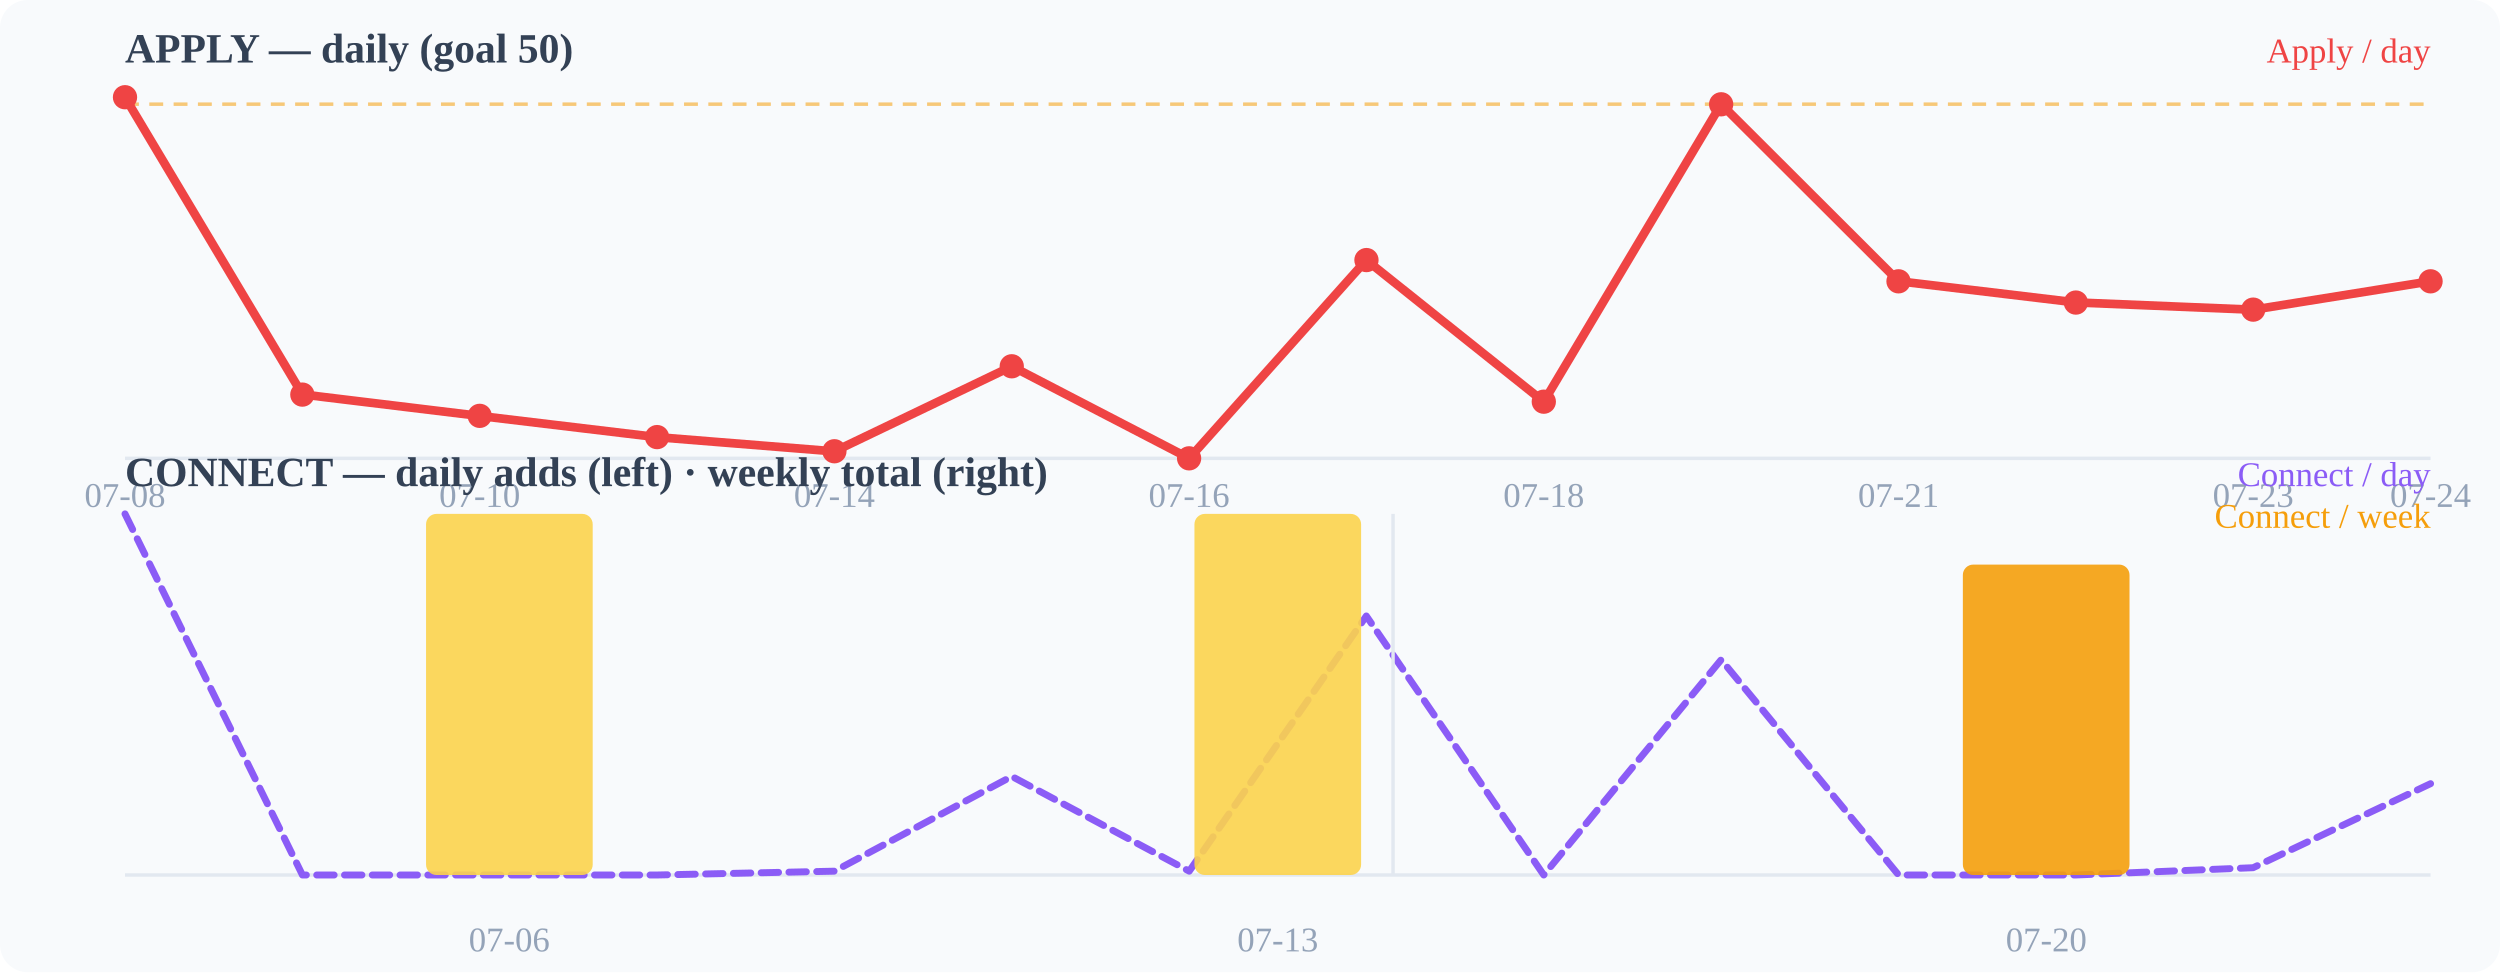
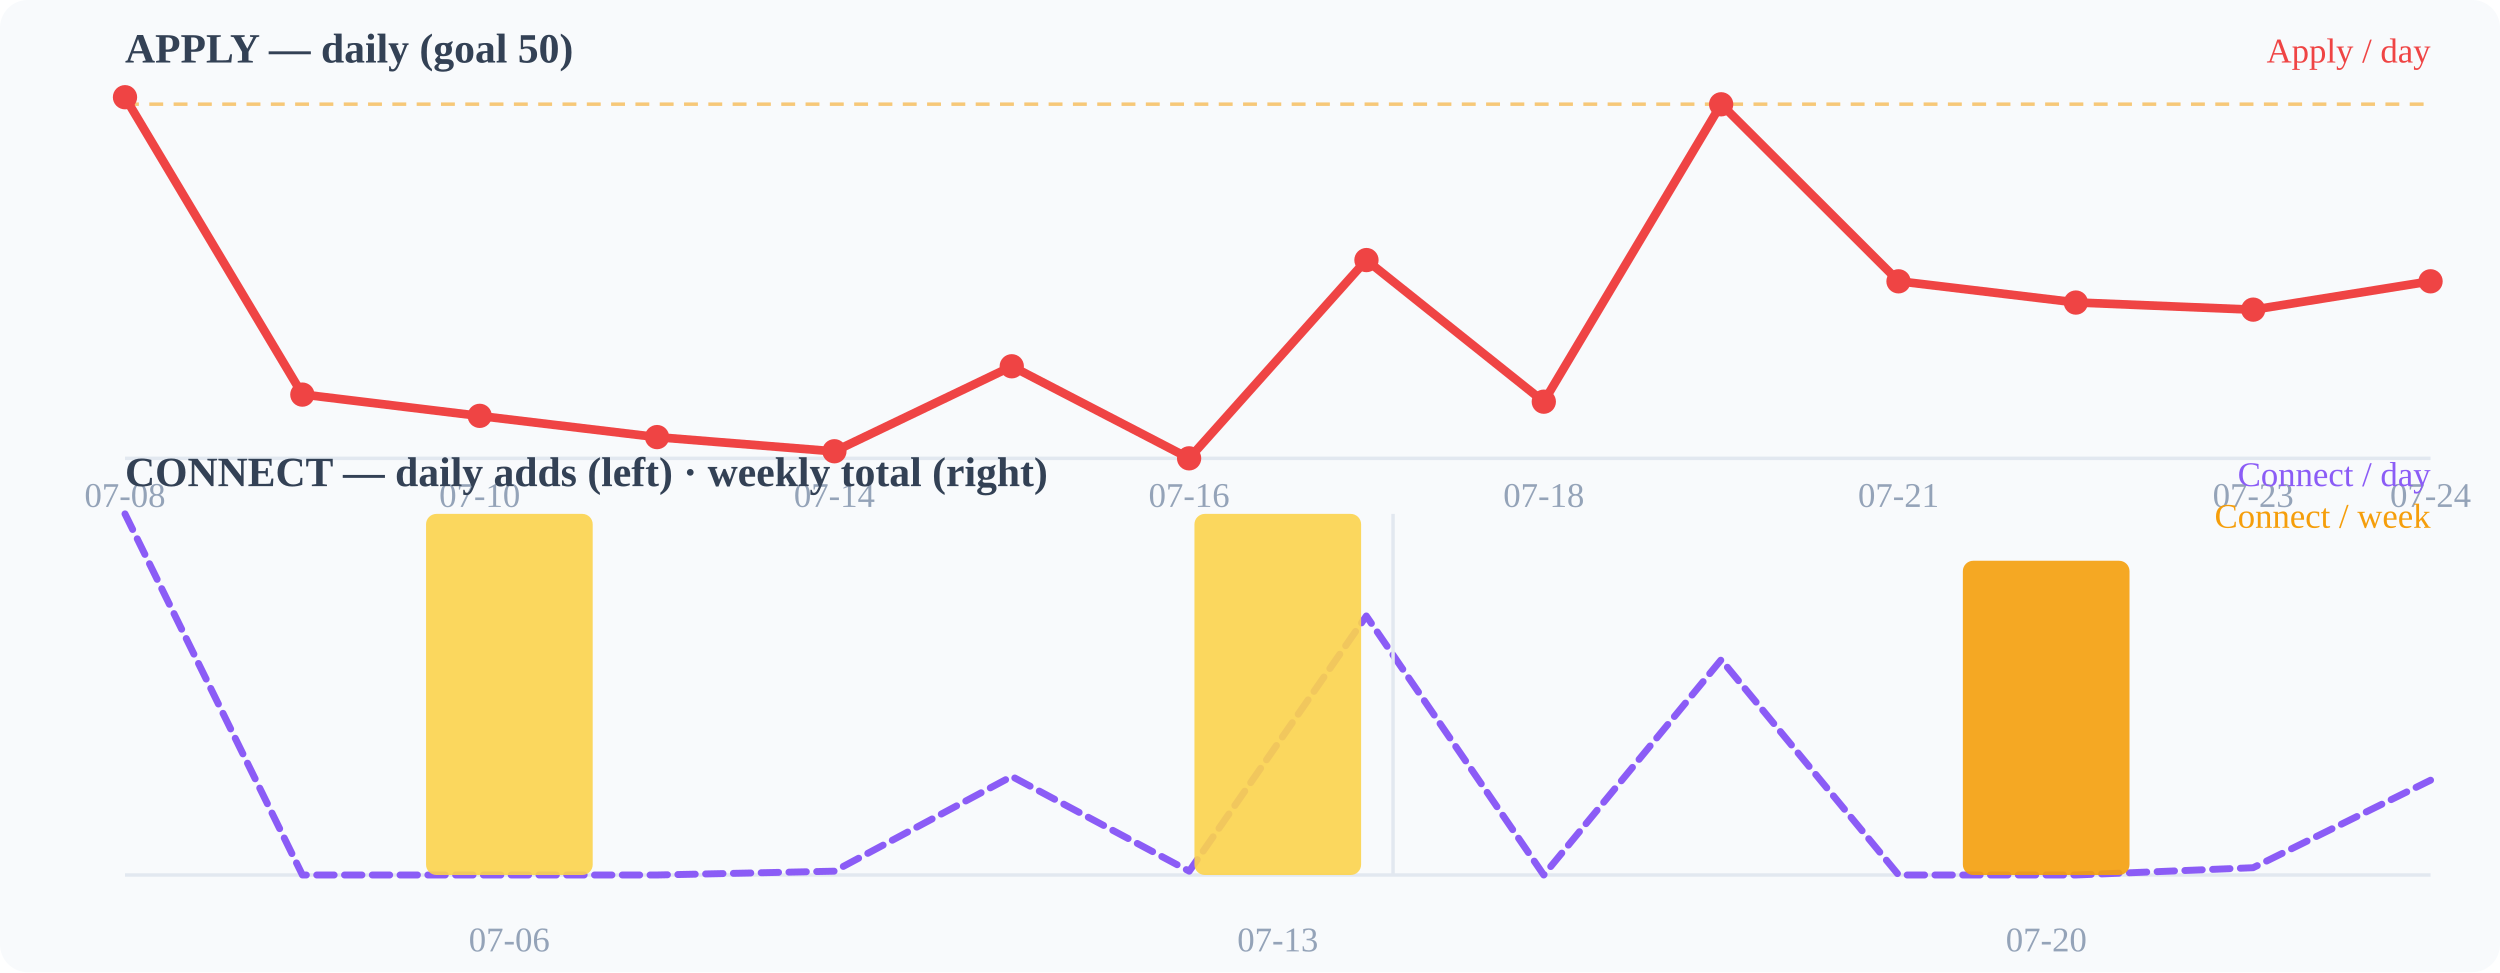
<svg xmlns="http://www.w3.org/2000/svg" width="720" height="280" viewBox="0 0 720 280">
  <rect width="720" height="280" fill="#f8fafc" rx="8" />
  <text x="36" y="18" font-size="12" font-weight="600" fill="#334155">APPLY — daily (goal 50)</text>
  <line x1="36" y1="132" x2="700" y2="132" stroke="#e2e8f0" stroke-width="1" />
  <line x1="36" y1="30.0" x2="700" y2="30.0" stroke="#f59e0b" stroke-width="1" stroke-dasharray="4 3" opacity="0.55" />
  <polyline points="36.0,28.0 87.1,113.6 138.2,119.8 189.2,125.9 240.3,130.0 291.4,105.5 342.5,132.0 393.5,74.9 444.6,115.7 495.7,30.0 546.8,81.0 597.8,87.1 648.9,89.2 700.0,81.0" fill="none" stroke="#ef4444" stroke-width="2.5" stroke-linecap="round" stroke-linejoin="round" />
  <circle cx="36" cy="28" r="3.5" fill="#ef4444" />
  <circle cx="87.077" cy="113.647" r="3.5" fill="#ef4444" />
  <circle cx="138.154" cy="119.765" r="3.5" fill="#ef4444" />
  <circle cx="189.231" cy="125.882" r="3.5" fill="#ef4444" />
  <circle cx="240.308" cy="129.961" r="3.5" fill="#ef4444" />
  <circle cx="291.385" cy="105.49" r="3.5" fill="#ef4444" />
  <circle cx="342.462" cy="132" r="3.5" fill="#ef4444" />
  <circle cx="393.538" cy="74.902" r="3.5" fill="#ef4444" />
  <circle cx="444.615" cy="115.686" r="3.5" fill="#ef4444" />
  <circle cx="495.692" cy="30.039" r="3.5" fill="#ef4444" />
  <circle cx="546.769" cy="81.02" r="3.5" fill="#ef4444" />
  <circle cx="597.846" cy="87.137" r="3.5" fill="#ef4444" />
  <circle cx="648.923" cy="89.176" r="3.5" fill="#ef4444" />
  <circle cx="700" cy="81.02" r="3.5" fill="#ef4444" />
  <text x="36" y="146" font-size="10" fill="#94a3b8" text-anchor="middle">07-08</text>
  <text x="138.154" y="146" font-size="10" fill="#94a3b8" text-anchor="middle">07-10</text>
  <text x="240.308" y="146" font-size="10" fill="#94a3b8" text-anchor="middle">07-14</text>
  <text x="342.462" y="146" font-size="10" fill="#94a3b8" text-anchor="middle">07-16</text>
  <text x="444.615" y="146" font-size="10" fill="#94a3b8" text-anchor="middle">07-18</text>
  <text x="546.769" y="146" font-size="10" fill="#94a3b8" text-anchor="middle">07-21</text>
  <text x="648.923" y="146" font-size="10" fill="#94a3b8" text-anchor="middle">07-23</text>
  <text x="700" y="146" font-size="10" fill="#94a3b8" text-anchor="middle">07-24</text>
  <text x="36" y="140" font-size="12" font-weight="600" fill="#334155">CONNECT — daily adds (left) · weekly total (right)</text>
  <line x1="36" y1="252" x2="700" y2="252" stroke="#e2e8f0" stroke-width="1" />
-   <polyline points="36.0,148.0 87.1,252.0 138.2,252.0 189.2,252.0 240.3,250.9 291.4,223.6 342.5,250.9 393.5,177.4 444.6,252.0 495.7,190.0 546.8,252.0 597.8,252.0 648.9,249.9 700.0,225.7" fill="none" stroke="#8b5cf6" stroke-width="2" stroke-linecap="round" stroke-linejoin="round" stroke-dasharray="5 3" />
+   <polyline points="36.0,148.0 87.1,252.0 138.2,252.0 189.2,252.0 240.3,250.9 291.4,223.6 342.5,250.9 393.5,177.4 444.6,252.0 495.7,190.0 546.8,252.0 597.8,252.0 648.9,249.9 700.0,224.7" fill="none" stroke="#8b5cf6" stroke-width="2" stroke-linecap="round" stroke-linejoin="round" stroke-dasharray="5 3" />
  <rect x="122.7" y="148.0" width="48" height="104.0" rx="3" fill="#fcd34d" opacity="0.9" />
  <rect x="344.0" y="148.0" width="48" height="104.0" rx="3" fill="#fcd34d" opacity="0.9" />
-   <rect x="565.3" y="162.6" width="48" height="89.4" rx="3" fill="#f59e0b" opacity="0.9" />
+   <rect x="565.3" y="161.5" width="48" height="90.5" rx="3" fill="#f59e0b" opacity="0.9" />
  <line x1="401.2" y1="148" x2="401.2" y2="252" stroke="#e2e8f0" stroke-width="1" />
  <text x="146.667" y="274" font-size="10" fill="#94a3b8" text-anchor="middle">07-06</text>
  <text x="368" y="274" font-size="10" fill="#94a3b8" text-anchor="middle">07-13</text>
  <text x="589.333" y="274" font-size="10" fill="#94a3b8" text-anchor="middle">07-20</text>
  <text x="700" y="18" font-size="10" fill="#ef4444" text-anchor="end">Apply / day</text>
  <text x="700" y="140" font-size="10" fill="#8b5cf6" text-anchor="end">Connect / day</text>
  <text x="700" y="152" font-size="10" fill="#f59e0b" text-anchor="end">Connect / week</text>
</svg>
